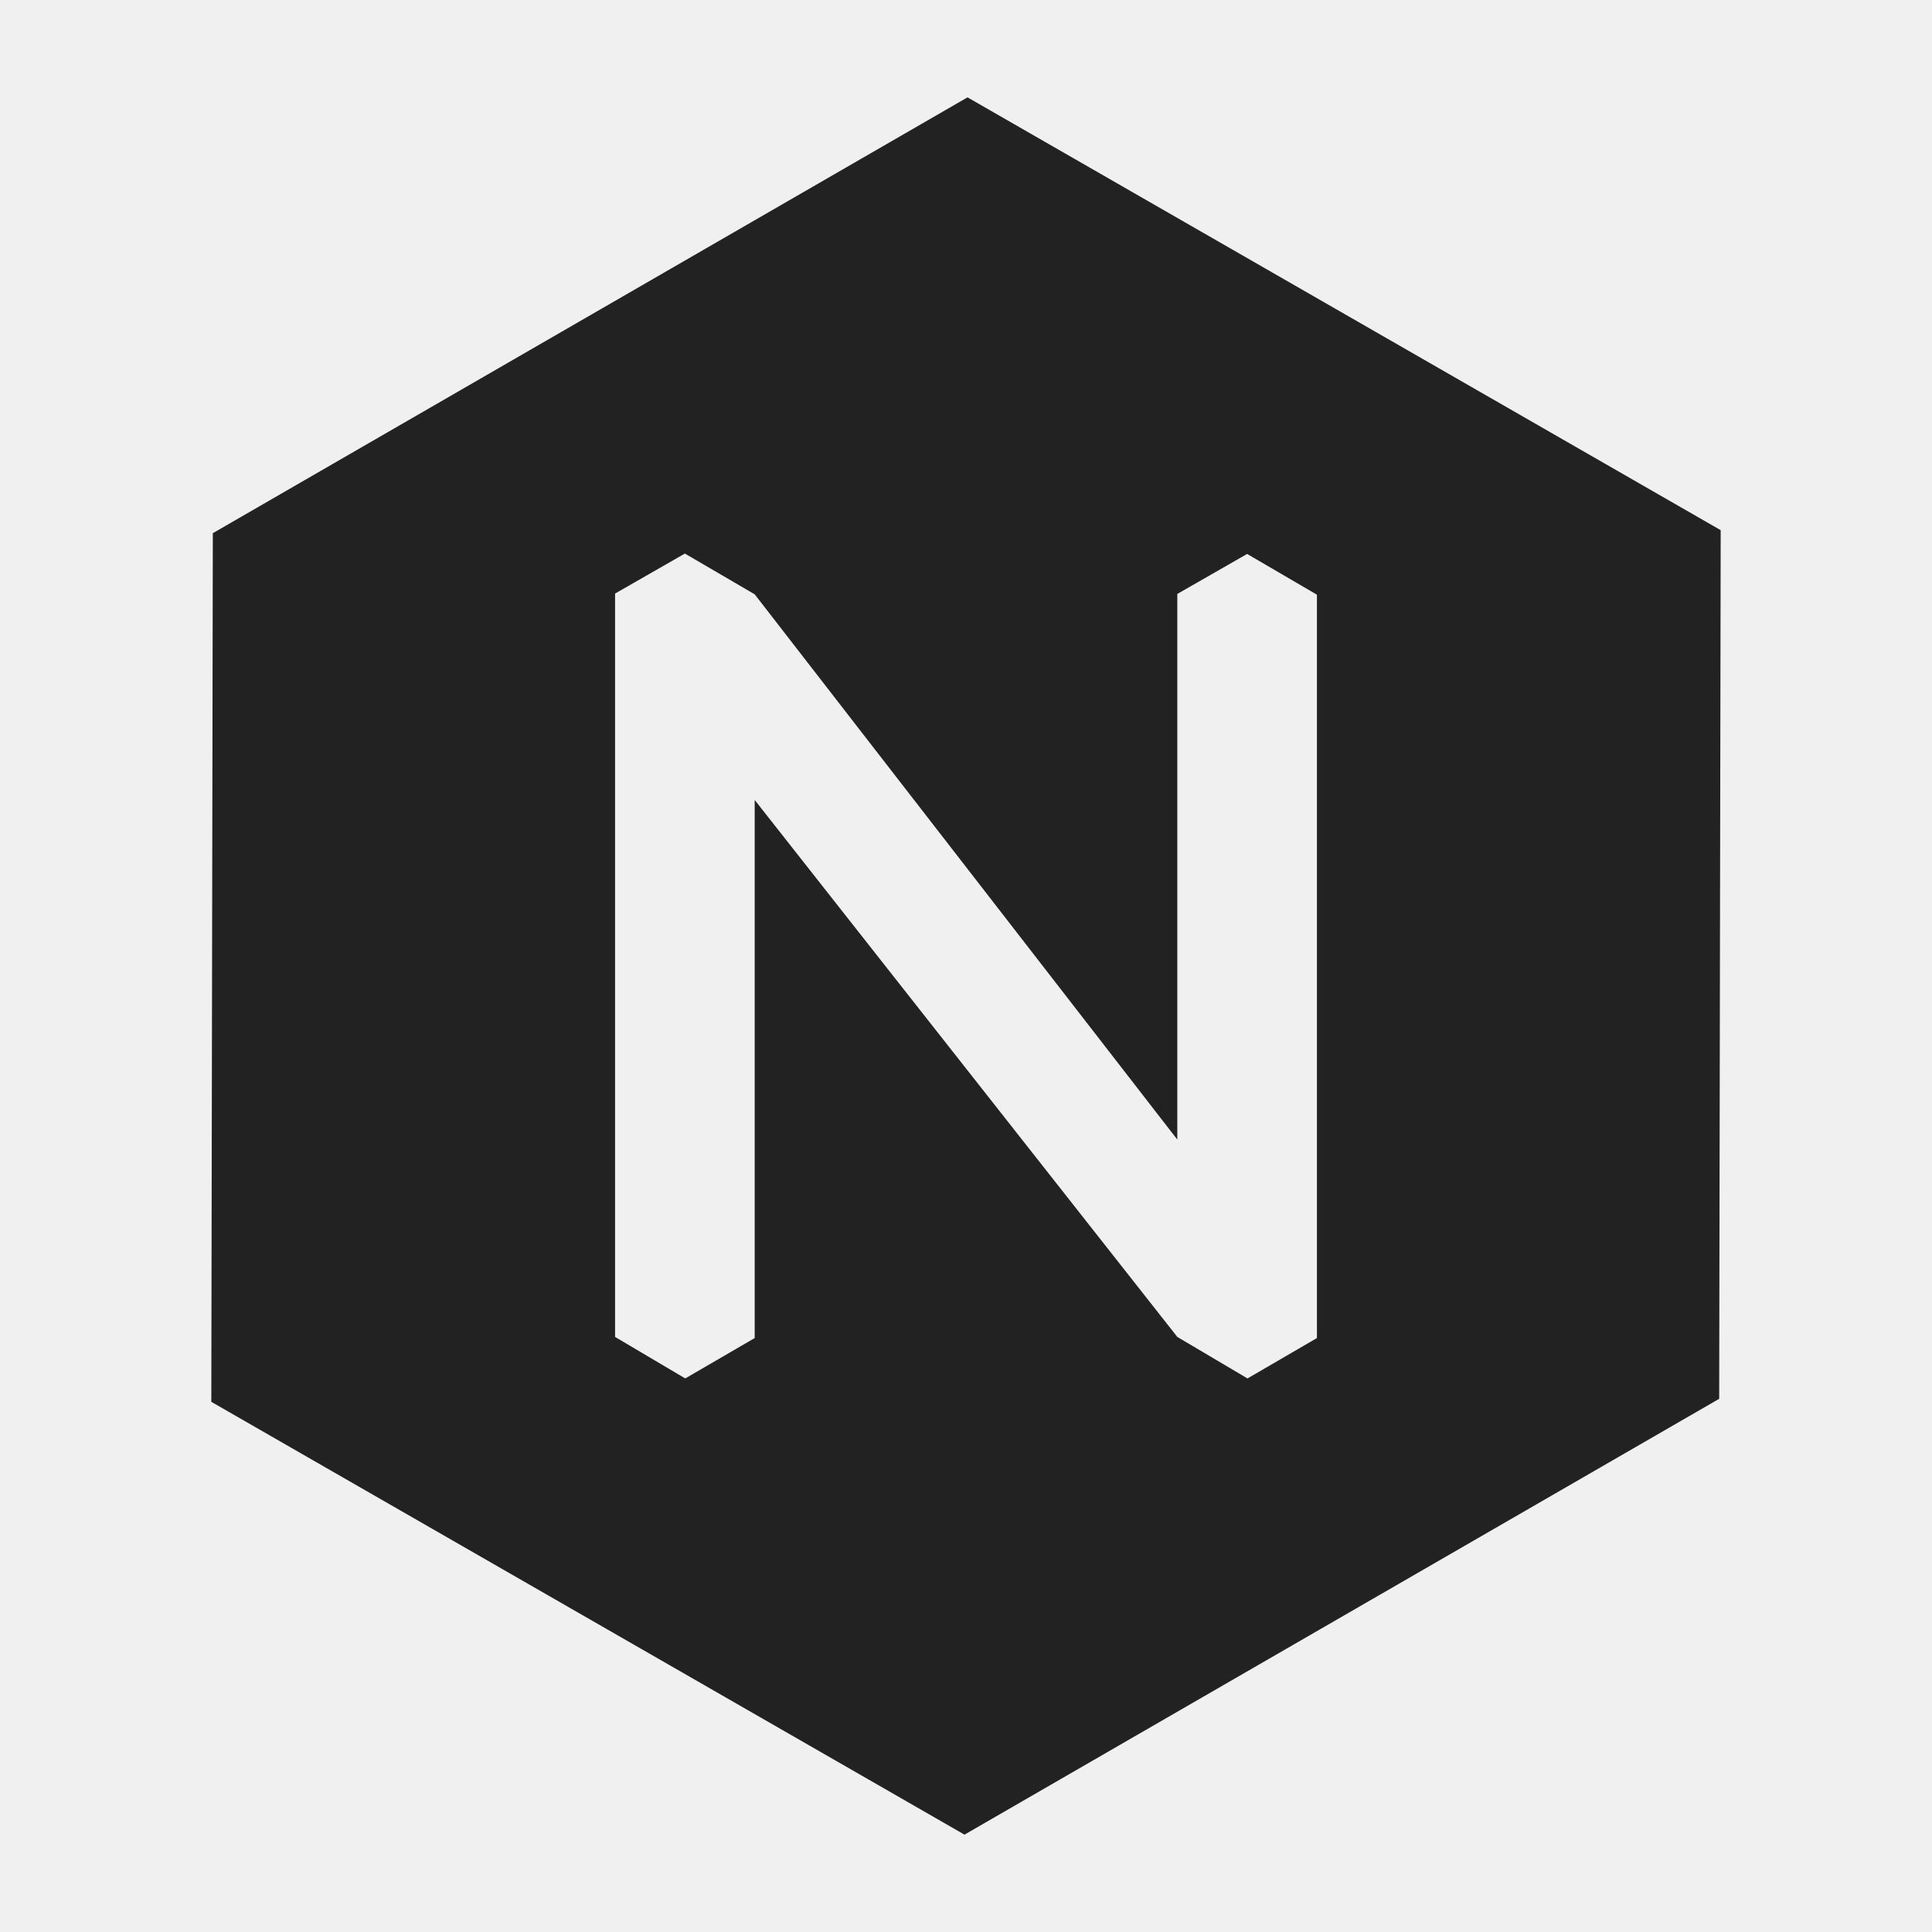
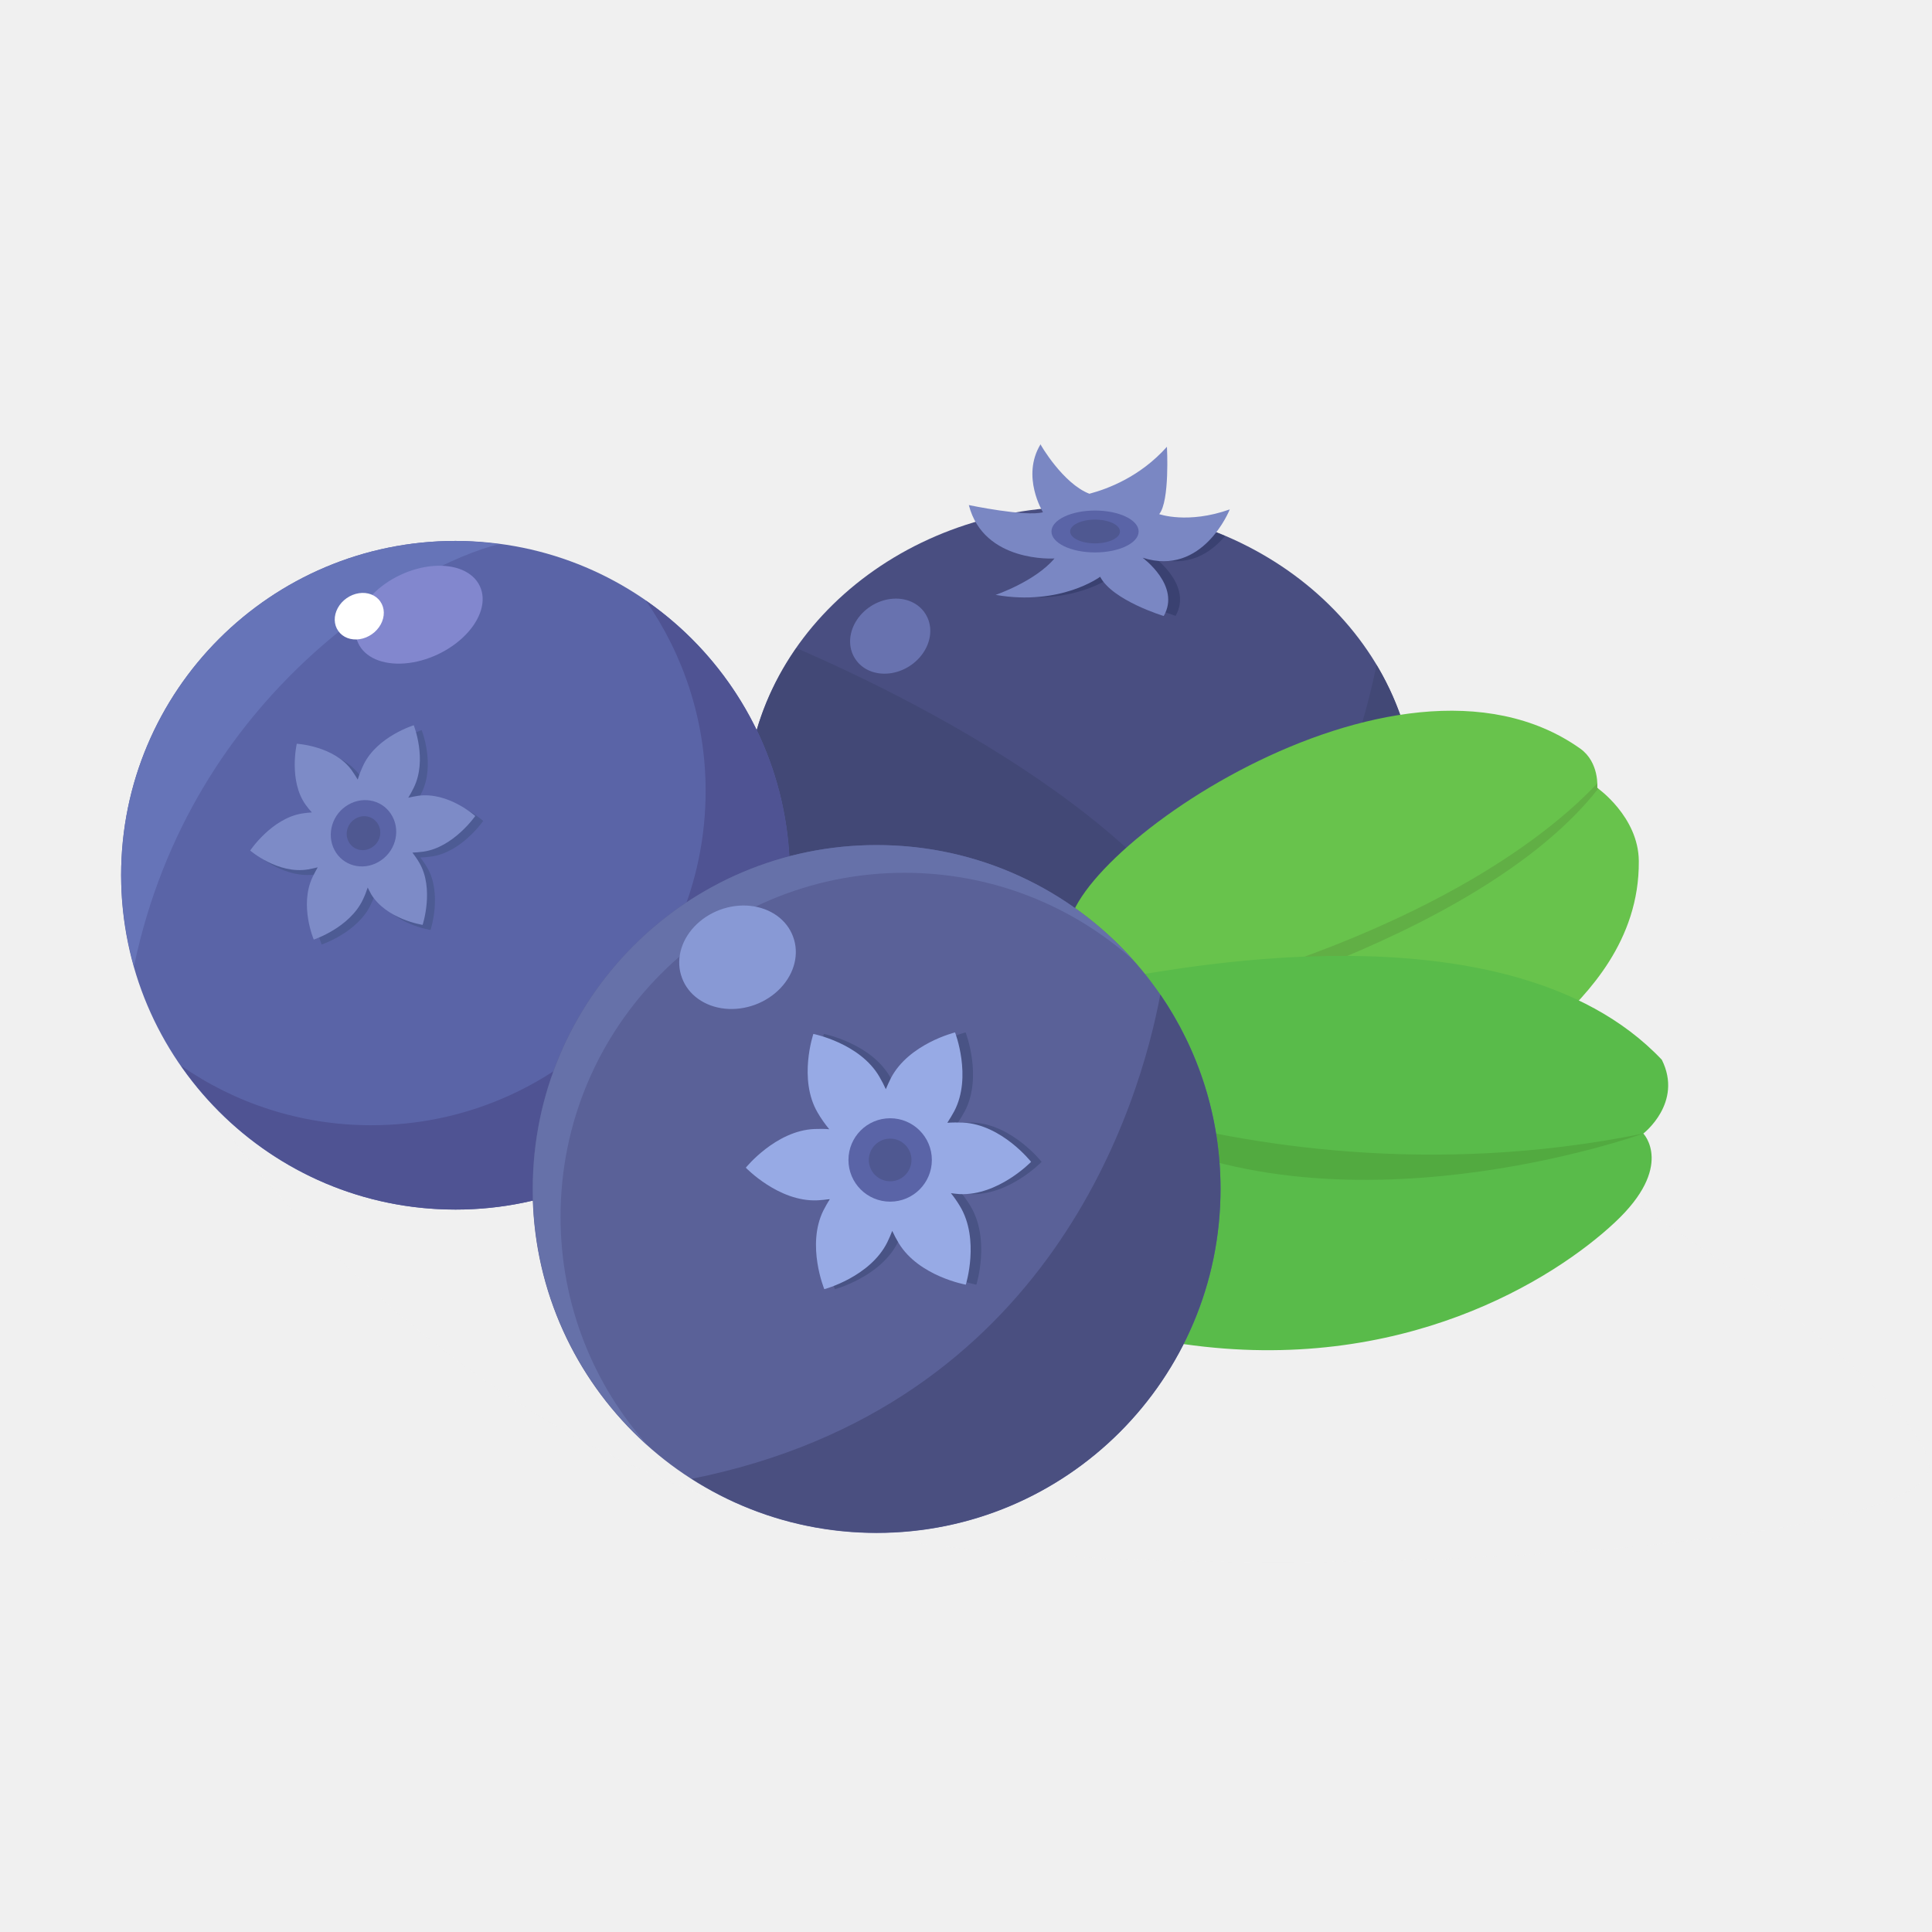
- <svg xmlns="http://www.w3.org/2000/svg" xml:space="preserve" enable-background="new 0 0 512 512" viewBox="0 0 512 512" height="512px" width="512px" y="0px" x="0px" id="NexT" version="1.1">
-   <defs id="defs3388" />
-   <path style="fill:#222222;fill-opacity:1" id="path3384" d="M 256.4,25.8 56.4,141.3 56,371.5 255.6,486.2 455.6,370.7 456,140.5 Z m 92.6,328.8 -18.4,10.7 -18.6,-11 0,0 -112,-142.3 0,142.6 -18.4,10.7 -18.6,-11 0,-197 18.5,-10.6 18.5,10.8 0,0 112,144.5 0,-144.6 18.5,-10.6 18.5,10.8 z" />
+ <svg xmlns="http://www.w3.org/2000/svg" t="1623327648729" class="icon" viewBox="0 0 1024 1024" version="1.1" p-id="2389" width="200" height="200">
+   <defs>
+     <style type="text/css" />
+   </defs>
+   <path d="M95.8 564.8s119.8 201.3 341.9 245.6c176.5 35.2 587.5 14.2 584.7-33.4S752.6 540.7 662.8 562.6c-89.9 21.9-567 2.2-567 2.2z" fill="#F0F0F0" opacity=".4" p-id="2390" />
+   <path d="M395.4 426.6a177.5 158 0 1 0 355 0 177.5 158 0 1 0-355 0z" fill="#494E81" p-id="2391" />
+   <path d="M453.181 349.04a18.8 22.1 57.458 1 0 37.26-23.775 18.8 22.1 57.458 1 0-37.26 23.776z" fill="#6872AF" p-id="2392" />
+   <path d="M660 546.2c-19.3-97.4-168.7-172.7-237.9-202.7-16.8 24.1-26.7 52.5-26.7 83 0 87.2 79.5 158 177.5 158 32.8 0 63.5-8.1 89.9-21.9-0.8-5.2-1.7-10.7-2.8-16.4z" fill="#424876" p-id="2393" />
+   <path d="M750.4 426.6c0-26.8-7.6-52.1-20.8-74.2-10.2 49.9-38.8 136.2-98.3 143.5-46.9 5.7-43.1 50.4-31.8 86.7 85.4-11.4 150.9-76.8 150.9-156z" fill="#424876" p-id="2394" />
+   <path d="M649.3 284.1c-6-2.6-12.2-4.9-18.6-6.8-7 1.2-11.1 1.4-11.1 1.4 5.7-7-16.1 2.9-16.1 2.9-9.5 10.7-10.8-2.8-13.5-12.3-5.6-0.5-11.3-0.8-17.1-0.8-0.8 0-1.5 0.1-2.2 0.1-2.7 5.9-3.5 13-3.5 13-10.4 17.1-8.2-10.1-8.2-10.1-8.5 2.3-32.6 3.4-36 3.5-0.1 0-0.3 0.1-0.4 0.1 6.6 23 42.6 20.8 42.6 20.8-10.3 12.3-31.2 19.3-31.2 19.3 34.6 6.1 55.4-9.6 55.4-9.6 6.6 12.6 33.7 20.8 33.7 20.8 9.1-16.1-11.2-30.9-11.2-30.9 17.8 5.9 30-2.6 37.4-11.4z" fill="#3A4171" p-id="2395" />
+   <path d="M577.4 261.7c9.7-2.6 26.8-8.9 41.1-24.9 0 0 1.6 28.8-4.1 35.7 0 0 15.1 5.4 37.4-2.5 0 0-14.2 35.9-46.2 25.6 0 0 20.4 14.9 11.2 30.9 0 0-27.1-8.2-33.7-20.8 0 0-20.9 15.6-55.4 9.6 0 0 20.9-7.1 31.2-19.3 0 0-37.5 2.5-45.4-28.3 0 0 30.1 6.3 39.3 3.8 0 0-11.7-18.9-1.3-36-0.1 0.1 11.9 20.8 25.9 26.2" fill="#7A87C3" p-id="2396" />
+   <path d="M557.3 281.7a23.1 11.1 0 1 0 46.2 0 23.1 11.1 0 1 0-46.2 0z" fill="#5A64A7" p-id="2397" />
+   <path d="M567.2 281.7a13.2 6.3 0 1 0 26.4 0 13.2 6.3 0 1 0-26.4 0z" fill="#4F5891" p-id="2398" />
+   <path d="M64.2 463.9a177.2 177.2 0 1 0 354.4 0 177.2 177.2 0 1 0-354.4 0z" fill="#5A64A7" p-id="2399" />
+   <path d="M264.5 288.4c-7.6-1-15.3-1.7-23.1-1.7-97.9 0-177.2 79.4-177.2 177.2 0 16.8 2.5 32.9 6.8 48.3C101.6 366 220.1 299.3 264.5 288.4z" fill="#6674B8" p-id="2400" />
+   <path d="M189.876 340.937a23.2 35.6 64.832 1 0 64.44-30.28 23.2 35.6 64.832 1 0-64.44 30.28z" fill="#8287CE" p-id="2401" />
+   <path d="M342.3 318.3C362.2 347 374 381.7 374 419.2c0 97.9-79.4 177.2-177.2 177.2-37.5 0-72.3-11.7-100.9-31.6 32 46.1 85.2 76.3 145.6 76.3 97.9 0 177.2-79.4 177.2-177.2 0-60.3-30.3-113.6-76.4-145.6z" fill="#4F5393" p-id="2402" />
+   <path d="M566.8 496c-9.5-38.4 172.7-168.8 270.8-99.2 10.2 7.3 9 20.8 9 20.8s21.8 15.2 22 38.7c0.4 42.7-27.7 70.8-44.4 86.7-16.7 15.9-208.9 47.6-211.3 46s-81-101.8-81-101.8l34.9 8.8z" fill="#68C34C" p-id="2403" />
+   <path d="M576.7 544.2c0.7 0.8 1.3 1.7 2 2.5 28.8-1.3 204.4-47 268.4-128.7-0.4-0.3-0.6-0.5-0.6-0.5s0.1-0.9 0-2.2c-23.7 25.2-84.5 75.1-218 111.8-30.5 8.5-46.5 14.1-51.8 17.1z" fill="#61AF45" p-id="2404" />
+   <path d="M597.4 517.5c10.5 0 200.3-43.7 283.4 44.2 11.4 22.8-9.8 39.1-9.8 39.1s16.8 17.4-15.2 47.2c-32 29.9-112.7 81-228.4 64.4-115.8-16.6-30-194.9-30-194.9z" fill="#59BB4A" p-id="2405" />
+   <path d="M592.2 595.2C476.7 530.8 644 647 871 600.8c0 0-163.3 58.8-278.8-5.6" fill="#52AA40" p-id="2406" />
+   <path d="M256.1 435.1s-14.4-13-30.4-10.7c-1.7 0.3-3.4 0.6-5.1 1 1-1.7 2-3.4 2.9-5.3 7.3-14.8 0-33.1 0-33.1s-19.2 5.8-26.5 20.7c-1.3 2.7-2.4 5.4-3.2 8.1-1-1.7-2.1-3.4-3.3-5.1-9.4-12.8-29-13.9-29-13.9s-4.5 19.7 4.8 32.5c1 1.4 2.1 2.7 3.2 3.9-1.8 0.1-3.6 0.3-5.4 0.6-16 2.7-27.3 19.6-27.3 19.6s14.7 12.7 30.7 10c1.7-0.3 3.4-0.7 5.1-1.1-1 1.7-1.9 3.5-2.8 5.3-7 15 0.7 33 0.7 33s19.1-6.3 26.1-21.3c1-2.1 1.8-4.2 2.5-6.3 0.5 1 1 2.1 1.6 3.1 8.1 13.7 27.5 16.6 27.5 16.6s6.3-19.2-1.8-32.9c-1.1-1.9-2.4-3.7-3.6-5.3 1.8-0.1 3.7-0.2 5.7-0.5 16-2.1 27.6-18.9 27.6-18.9z m-55.4 41.2c8.1 13.7 27.5 16.6 27.5 16.6s6.3-19.2-1.8-32.9m-30.5-13.5c-0.4-0.2-0.8-0.2-1.2-0.3 0.1-0.8 0.3-1.6 0.2-2.3 0-0.1-0.1-0.2-0.1-0.4 0.2-0.1 0.5-0.2 0.7-0.3 0.8-0.6 1.5-1.4 2-2.3 0.3 0.1 0.6 0.1 0.9 0.2-0.2 0.8-0.3 1.5-0.2 2.3 0 0.2 0.1 0.4 0.2 0.6-0.9 0.7-1.6 1.6-2.1 2.6-0.3 0-0.4-0.1-0.4-0.1z" fill="#4D5B94" p-id="2407" />
+   <path d="M251.9 432.5s-14.4-13-30.4-10.7c-1.7 0.3-3.4 0.6-5.1 1 1-1.7 2-3.4 2.9-5.3 7.3-14.8 0-33.1 0-33.1s-19.2 5.9-26.5 20.7c-1.3 2.7-2.4 5.4-3.2 8.1-1-1.7-2.1-3.4-3.3-5.1-9.4-12.8-29-13.9-29-13.9s-4.5 19.7 4.8 32.5c1 1.4 2.1 2.7 3.2 3.9-1.8 0.1-3.6 0.3-5.4 0.6-16 2.7-27.3 19.6-27.3 19.6s14.7 12.7 30.7 10c1.7-0.3 3.4-0.7 5.1-1.1-1 1.7-1.9 3.5-2.8 5.3-7 15 0.7 33 0.7 33s19.1-6.3 26.1-21.3c1-2.1 1.8-4.2 2.5-6.3 0.5 1 1 2.1 1.6 3.1 8.1 13.7 27.5 16.6 27.5 16.6s6.3-19.2-1.8-32.9c-1.1-1.9-2.4-3.7-3.6-5.3 1.8-0.1 3.7-0.2 5.7-0.5 16-2.2 27.6-18.9 27.6-18.9z m-55.4 41.1c8.1 13.7 27.5 16.6 27.5 16.6s6.3-19.2-1.8-32.9m-30.6-13.5c-0.4-0.2-0.8-0.2-1.2-0.3 0.1-0.8 0.3-1.6 0.2-2.3 0-0.1-0.1-0.2-0.1-0.4 0.2-0.1 0.5-0.2 0.7-0.3 0.8-0.6 1.5-1.4 2-2.3 0.3 0.1 0.6 0.1 0.9 0.2-0.2 0.8-0.3 1.5-0.2 2.3 0 0.2 0.1 0.4 0.2 0.6-0.9 0.7-1.6 1.6-2.1 2.6-0.3 0-0.3 0-0.4-0.1z" fill="#7D8BC7" p-id="2408" />
+   <path d="M202.1 455.9c-8.1 5.7-18.8 3.9-24-4s-2.9-18.9 5.1-24.5c8.1-5.7 18.8-3.9 24 4s3 18.8-5.1 24.5z" fill="#5A64A7" p-id="2409" />
+   <path d="M197.5 448.9c-4.1 2.9-9.6 2-12.3-2.1-2.7-4-1.5-9.7 2.6-12.5 4.1-2.9 9.6-2 12.3 2.1 2.7 4 1.6 9.6-2.6 12.5z" fill="#4F5891" p-id="2410" />
+   <path d="M282.3 630.2a182.3 182.3 0 1 0 364.6 0 182.3 182.3 0 1 0-364.6 0z" fill="#5A6198" p-id="2411" />
+   <path d="M366.6 783.8c28.3 18.1 61.9 28.6 98 28.6 100.7 0 182.3-81.6 182.3-182.3 0-38.2-11.8-73.7-31.9-103-10.7 57.1-57.5 218.5-248.4 256.7z" fill="#4A4F80" p-id="2412" />
+   <path d="M297.1 644.9c0-100.7 81.6-182.3 182.3-182.3 46.6 0 89.1 17.5 121.3 46.3-33.4-37.4-81.9-61-136-61-100.7 0-182.3 81.6-182.3 182.3 0 54.1 23.6 102.6 61 136-28.8-32.2-46.3-74.7-46.3-121.3z" fill="#6671A9" p-id="2413" />
+   <path d="M509.6 632.4c1.5 0.2 3 0.4 4.5 0.5 20.5 1 38-17.1 38-17.1S536.4 596 516 595c-2.9-0.1-5.6-0.1-8.3 0.1 1.3-2 2.5-4 3.7-6.2 9.5-18.2 0.4-41.7 0.4-41.7s-24.5 6-34 24.2c-1 2-1.9 4-2.7 5.9-1-2.2-2.1-4.4-3.4-6.6-10.3-17.8-35-22.7-35-22.7s-8.1 23.9 2.2 41.6c1.9 3.3 4 6.2 6.2 8.9-2.5-0.2-5.2-0.2-7.9-0.1-20.5 0.9-36.3 20.5-36.3 20.5s17.4 18.2 37.9 17.3c2.3-0.1 4.4-0.3 6.6-0.6-1.2 1.9-2.3 3.9-3.4 6-9.1 18.4 0.5 41.7 0.5 41.7s24.3-6.5 33.4-24.9c1-2 1.8-4 2.6-6 1 2.2 2.2 4.4 3.5 6.6 10.7 17.5 35.5 21.9 35.5 21.9s7.5-24-3.1-41.6c-1.5-2.5-3.1-4.8-4.8-6.9z m-31.8-13.9c-0.7-0.7-1.4-1.3-2.3-1.8-0.1-0.1-0.3-0.1-0.5-0.1 0-0.3 0.2-0.6 0.1-0.9-0.1-1.3-0.4-2.5-0.9-3.7 0.3-0.2 0.6-0.5 0.8-0.7 0.7 0.7 1.4 1.4 2.3 1.8 0.2 0.1 0.5 0.1 0.8 0.2 0.1 1.4 0.5 2.7 1.1 4-0.1 0-0.2 0-0.3 0.1-0.4 0.3-0.7 0.7-1.1 1.1z" fill="#495385" p-id="2414" />
+   <path d="M504 632.4c1.5 0.2 3 0.4 4.5 0.5 20.5 1 38-17.1 38-17.1S530.9 596 510.4 595c-2.9-0.1-5.6-0.1-8.3 0.1 1.3-2 2.5-4 3.7-6.2 9.5-18.2 0.4-41.7 0.4-41.7s-24.5 6-34 24.2c-1 2-1.9 4-2.7 5.9-1-2.2-2.1-4.4-3.4-6.6-10.3-17.8-35-22.7-35-22.7s-8.1 23.9 2.2 41.6c1.9 3.3 4 6.2 6.2 8.9-2.5-0.2-5.2-0.2-7.9-0.1-20.5 0.9-36.3 20.5-36.3 20.5s17.4 18.2 37.9 17.3c2.3-0.1 4.4-0.3 6.6-0.6-1.2 1.9-2.3 3.9-3.4 6-9.1 18.4 0.5 41.7 0.5 41.7s24.3-6.5 33.4-24.9c1-2 1.8-4 2.6-6 1 2.2 2.2 4.4 3.5 6.6 10.7 17.5 35.5 21.9 35.5 21.9s7.5-24-3.1-41.6c-1.5-2.5-3.1-4.8-4.8-6.9z m-31.8-13.9c-0.7-0.7-1.4-1.3-2.3-1.8-0.1-0.1-0.3-0.1-0.5-0.1 0-0.3 0.2-0.6 0.1-0.9-0.1-1.3-0.4-2.5-0.9-3.7 0.3-0.2 0.6-0.5 0.8-0.7 0.7 0.7 1.4 1.4 2.3 1.8 0.2 0.1 0.5 0.1 0.8 0.2 0.1 1.4 0.5 2.7 1.1 4-0.1 0-0.2 0-0.3 0.1-0.4 0.3-0.7 0.7-1.1 1.1z" fill="#97AAE5" p-id="2415" />
+   <path d="M449.7 614.8a22.1 22.1 0 1 0 44.2 0 22.1 22.1 0 1 0-44.2 0z" fill="#5A64A7" p-id="2416" />
+   <path d="M460.5 614.8a11.3 11.3 0 1 0 22.6 0 11.3 11.3 0 1 0-22.6 0z" fill="#4F5891" p-id="2417" />
+   <path d="M361.473 518.313a26.7 31.4 69.599 1 0 58.86-21.892 26.7 31.4 69.599 1 0-58.86 21.892z" fill="#8899D5" p-id="2418" />
+   <path d="M179.284 334.403a11.6 13.6 54.972 1 0 22.273-15.612 11.6 13.6 54.972 1 0-22.273 15.612z" fill="#FFFFFF" p-id="2419" />
</svg>
